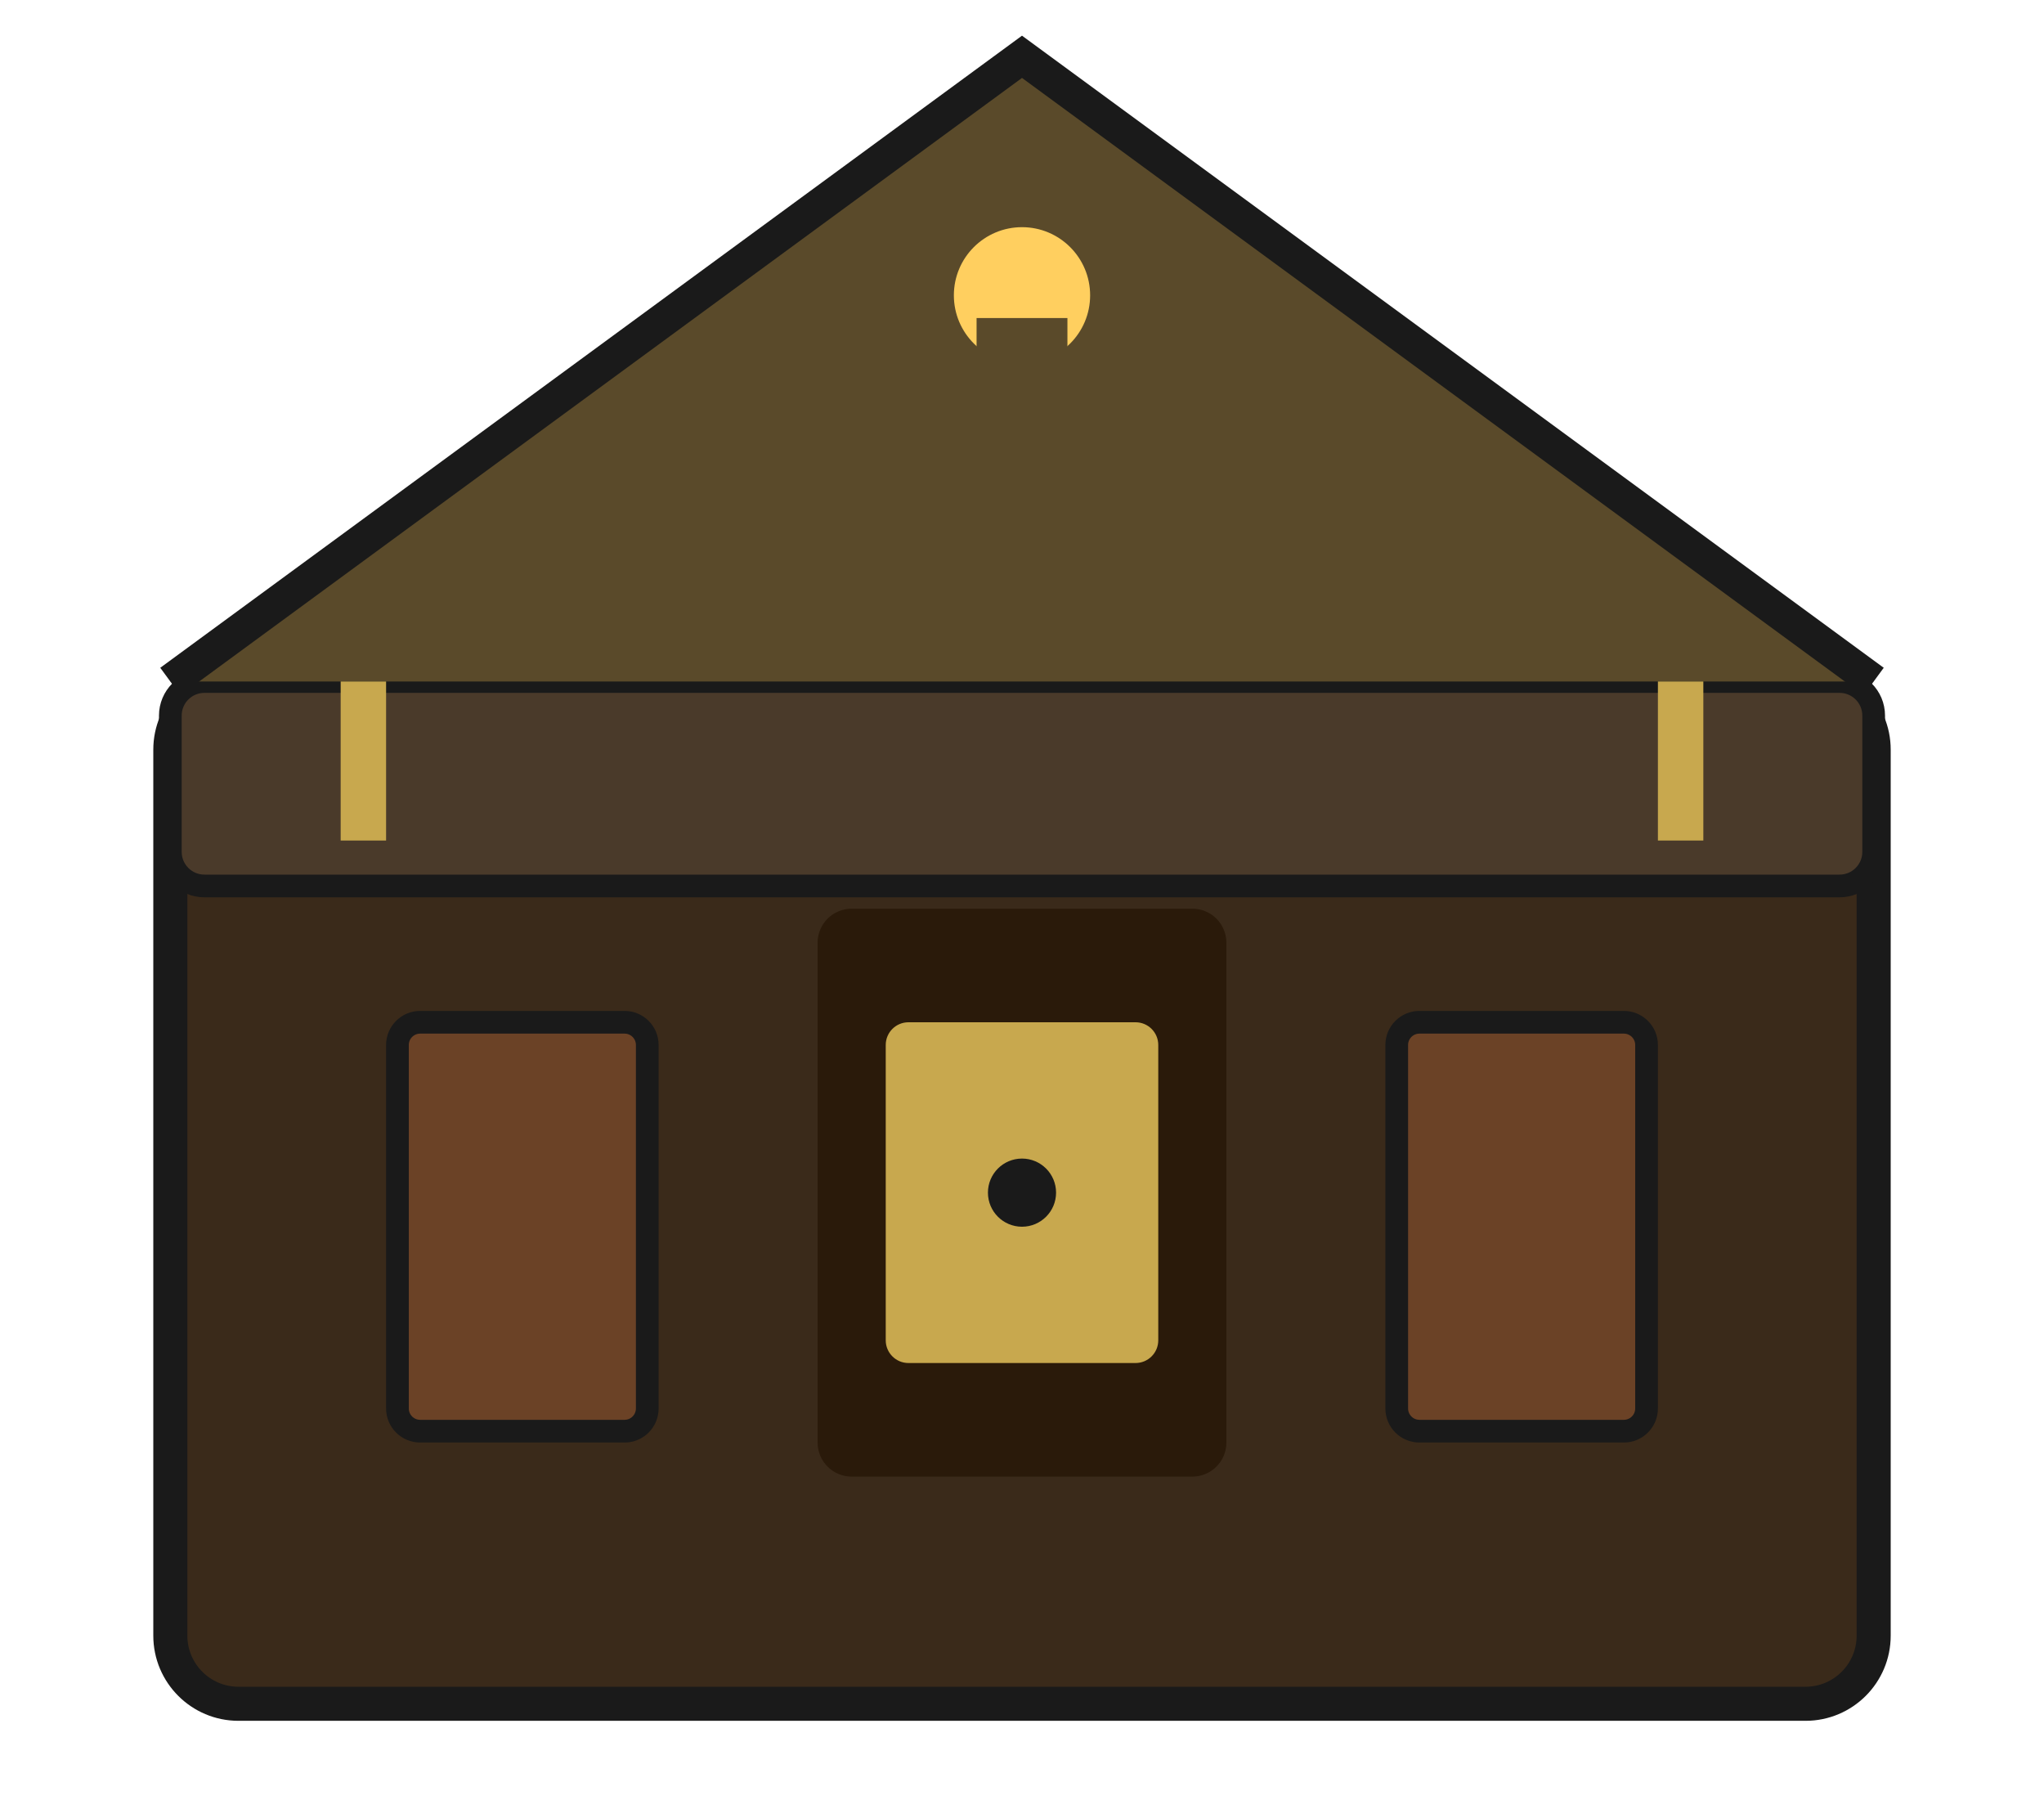
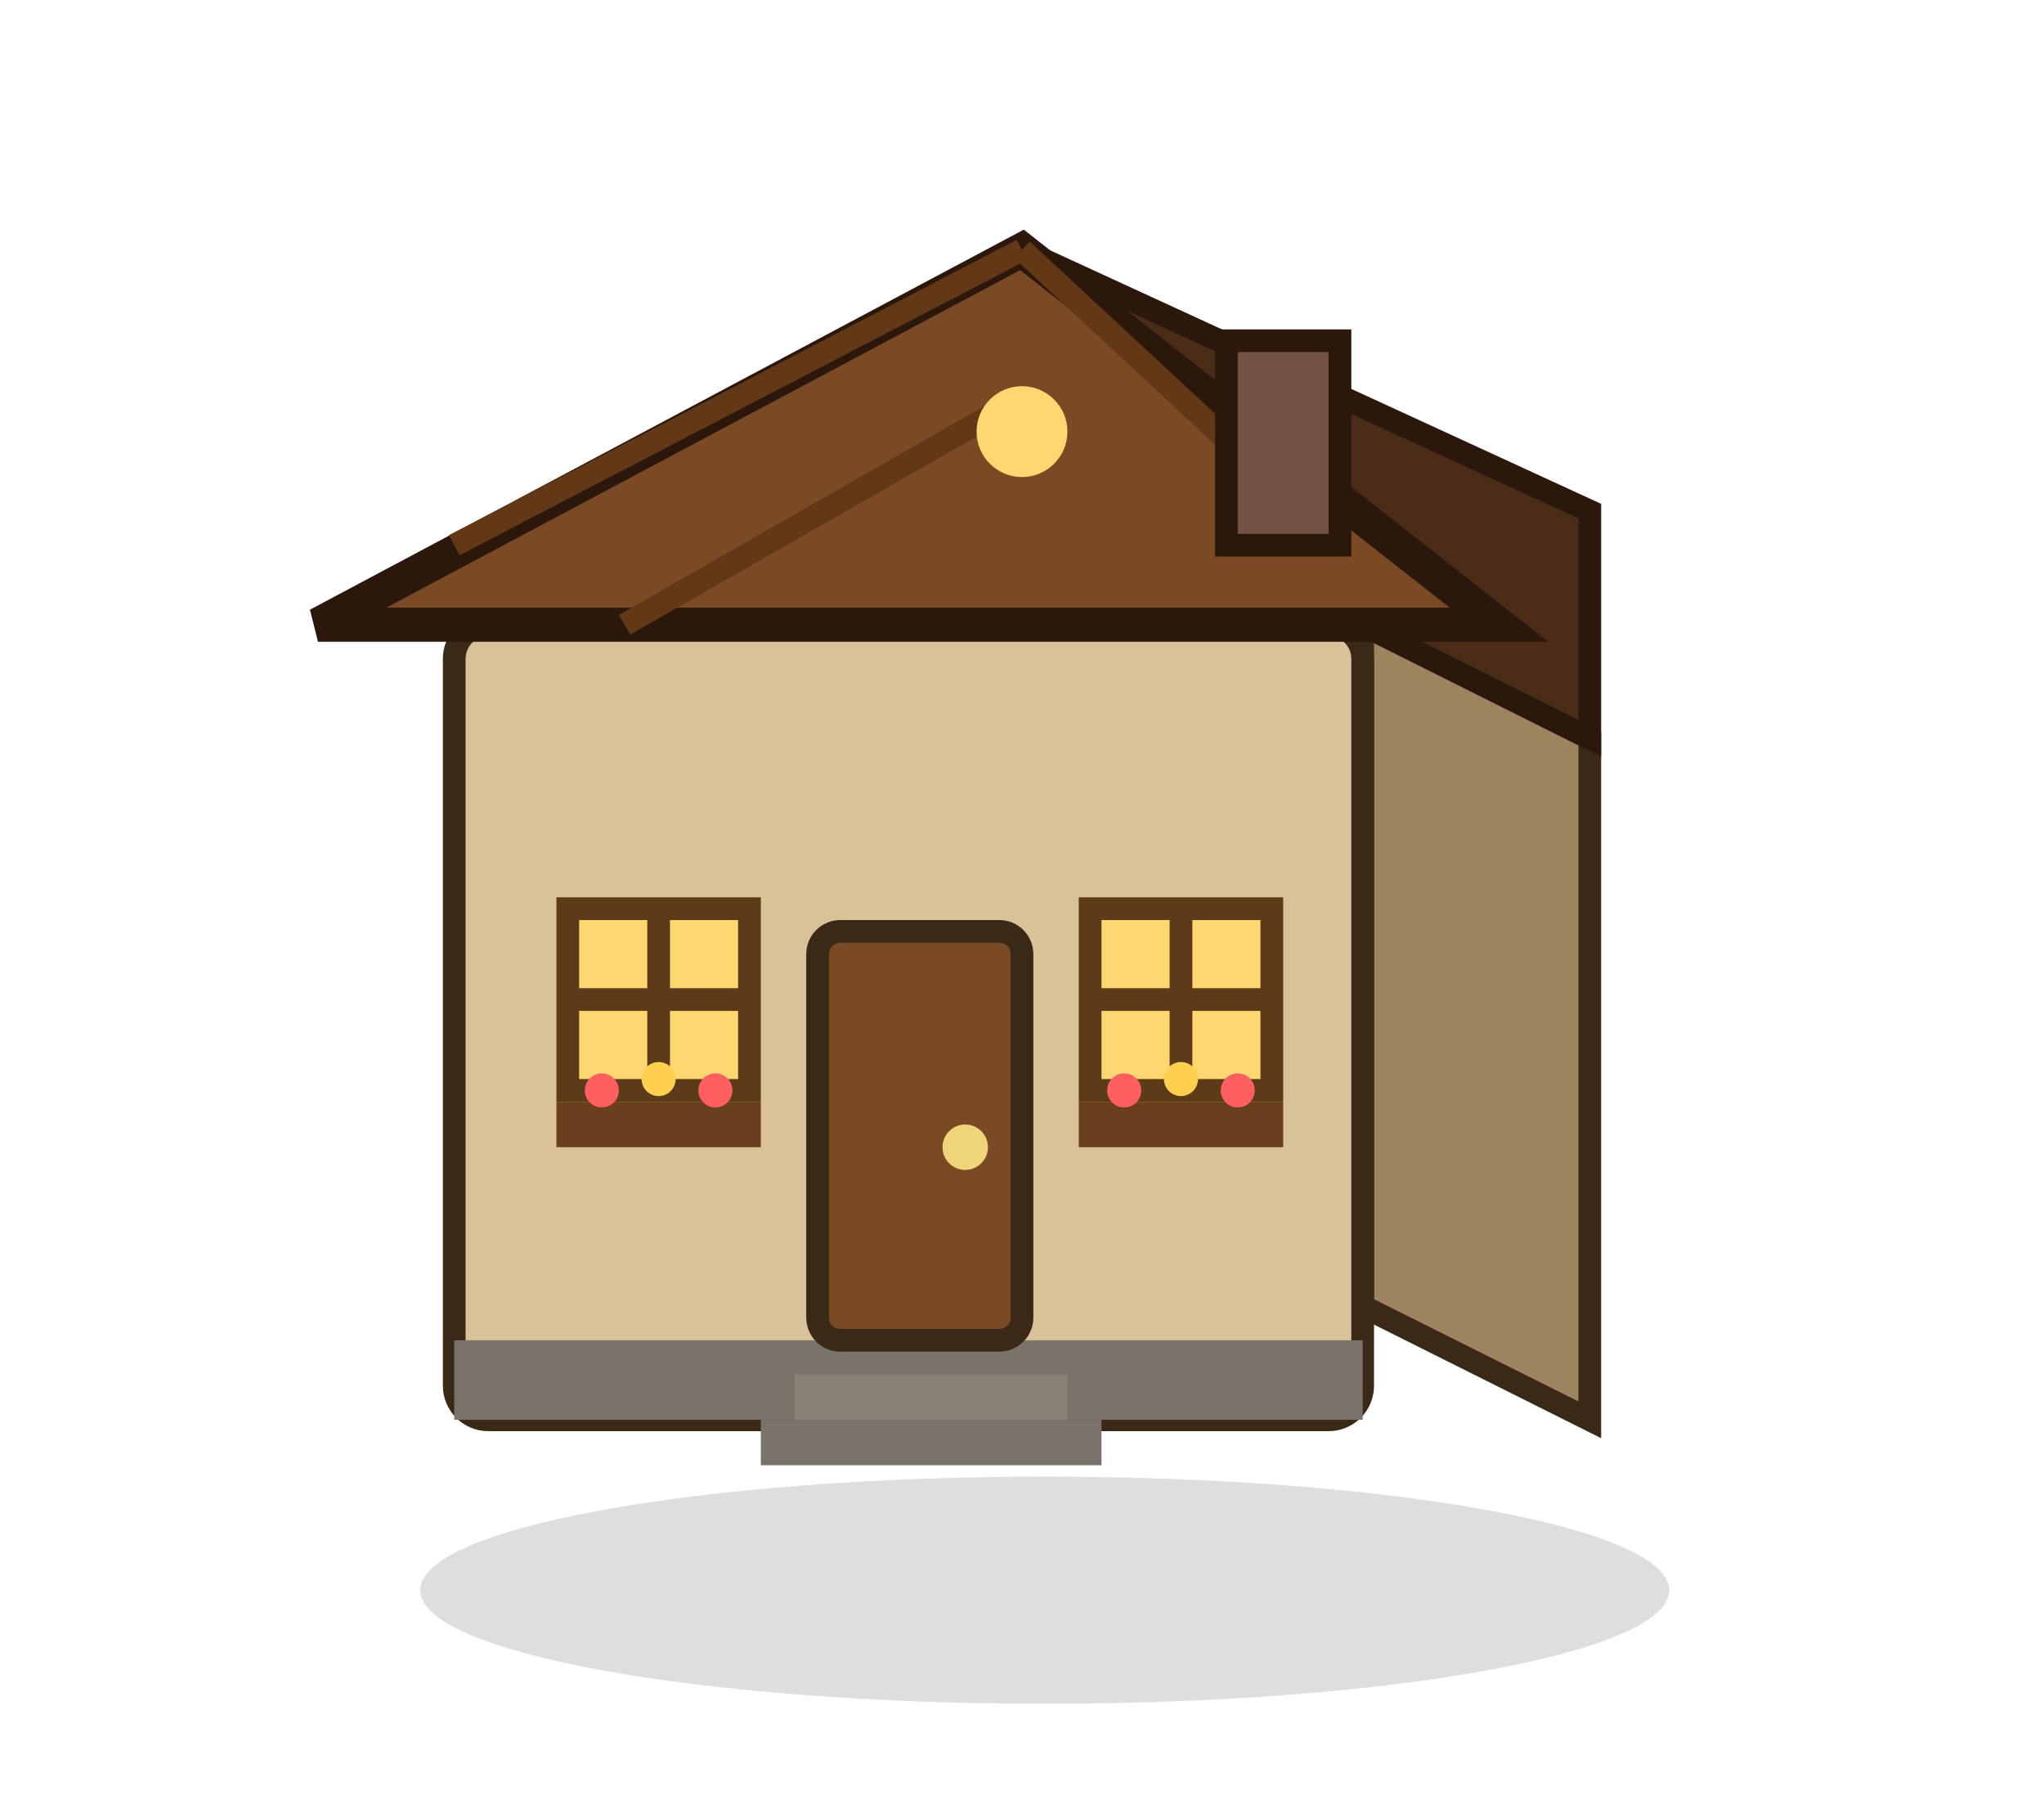
<svg xmlns="http://www.w3.org/2000/svg" width="180" height="160" viewBox="0 0 180 160">
-   <rect x="15" y="60" width="150" height="90" rx="6" fill="#3a2a1a" stroke="#1a1a1a" stroke-width="3" />
-   <rect x="15" y="60" width="150" height="18" rx="3" fill="#4a3a2a" stroke="#1a1a1a" stroke-width="2" />
-   <path d="M15 60 L90 5 L165 60" fill="#5a4a2a" stroke="#1a1a1a" stroke-width="3" />
-   <rect x="72" y="80" width="36" height="50" rx="3" fill="#2a1a0a" />
-   <rect x="78" y="90" width="24" height="30" rx="2" fill="#c8a84e" />
-   <circle cx="90" cy="105" r="3" fill="#1a1a1a" />
-   <rect x="35" y="90" width="22" height="36" rx="2" fill="#6b4226" stroke="#1a1a1a" stroke-width="2" />
-   <rect x="123" y="90" width="22" height="36" rx="2" fill="#6b4226" stroke="#1a1a1a" stroke-width="2" />
-   <circle cx="90" cy="26" r="6" fill="#ffcf5f" />
-   <rect x="86" y="28" width="8" height="18" fill="#5a4a2a" />
-   <rect x="30" y="60" width="4" height="14" fill="#c8a84e" />
-   <rect x="146" y="60" width="4" height="14" fill="#c8a84e" />
+   <ellipse cx="92" cy="140" rx="55" ry="10" fill="rgba(0,0,0,0.13)" />
+   <polygon points="120,55 140,65 140,125 120,115" fill="#9d835e" stroke="#3b2918" stroke-width="2" />
+   <rect x="40" y="55" width="80" height="70" rx="3" fill="#d9c19a" stroke="#3b2918" stroke-width="2" />
+   <rect x="40" y="118" width="80" height="7" fill="#7a7369" />
+   <polygon points="90,22 140,45 140,65 120,55" fill="#4b2c16" stroke="#2b170c" stroke-width="2" />
+   <polygon points="28,55 90,22 132,55" fill="#7b4a24" stroke="#2b170c" stroke-width="3" />
+   <line x1="40" y1="48" x2="90" y2="22" stroke="#633816" stroke-width="2" />
+   <line x1="55" y1="55" x2="90" y2="35" stroke="#633816" stroke-width="2" />
+   <line x1="118" y1="48" x2="90" y2="22" stroke="#633816" stroke-width="2" />
+   <rect x="108" y="30" width="10" height="18" fill="#735244" stroke="#2b170c" stroke-width="2" />
+   <rect x="72" y="82" width="18" height="36" rx="2" fill="#7a4a25" stroke="#3b2918" stroke-width="2" />
+   <circle cx="85" cy="101" r="2" fill="#f0d47a" />
+   <rect x="50" y="80" width="16" height="16" fill="#ffd770" stroke="#5b3b18" stroke-width="2" />
+   <line x1="58" y1="80" x2="58" y2="96" stroke="#5b3b18" stroke-width="2" />
+   <line x1="50" y1="88" x2="66" y2="88" stroke="#5b3b18" stroke-width="2" />
+   <rect x="96" y="80" width="16" height="16" fill="#ffd770" stroke="#5b3b18" stroke-width="2" />
+   <line x1="104" y1="80" x2="104" y2="96" stroke="#5b3b18" stroke-width="2" />
+   <line x1="96" y1="88" x2="112" y2="88" stroke="#5b3b18" stroke-width="2" />
+   <rect x="49" y="97" width="18" height="4" fill="#6a3f1f" />
+   <circle cx="53" cy="96" r="1.5" fill="#ff5f5f" />
+   <circle cx="58" cy="95" r="1.5" fill="#ffcf4f" />
+   <circle cx="63" cy="96" r="1.5" fill="#ff5f5f" />
+   <rect x="95" y="97" width="18" height="4" fill="#6a3f1f" />
+   <circle cx="99" cy="96" r="1.5" fill="#ff5f5f" />
+   <circle cx="104" cy="95" r="1.5" fill="#ffcf4f" />
+   <circle cx="109" cy="96" r="1.5" fill="#ff5f5f" />
+   <circle cx="90" cy="38" r="4" fill="#ffd770" />
+   <rect x="70" y="121" width="24" height="4" fill="#8a8175" />
+   <rect x="67" y="125" width="30" height="4" fill="#7a7369" />
</svg>
